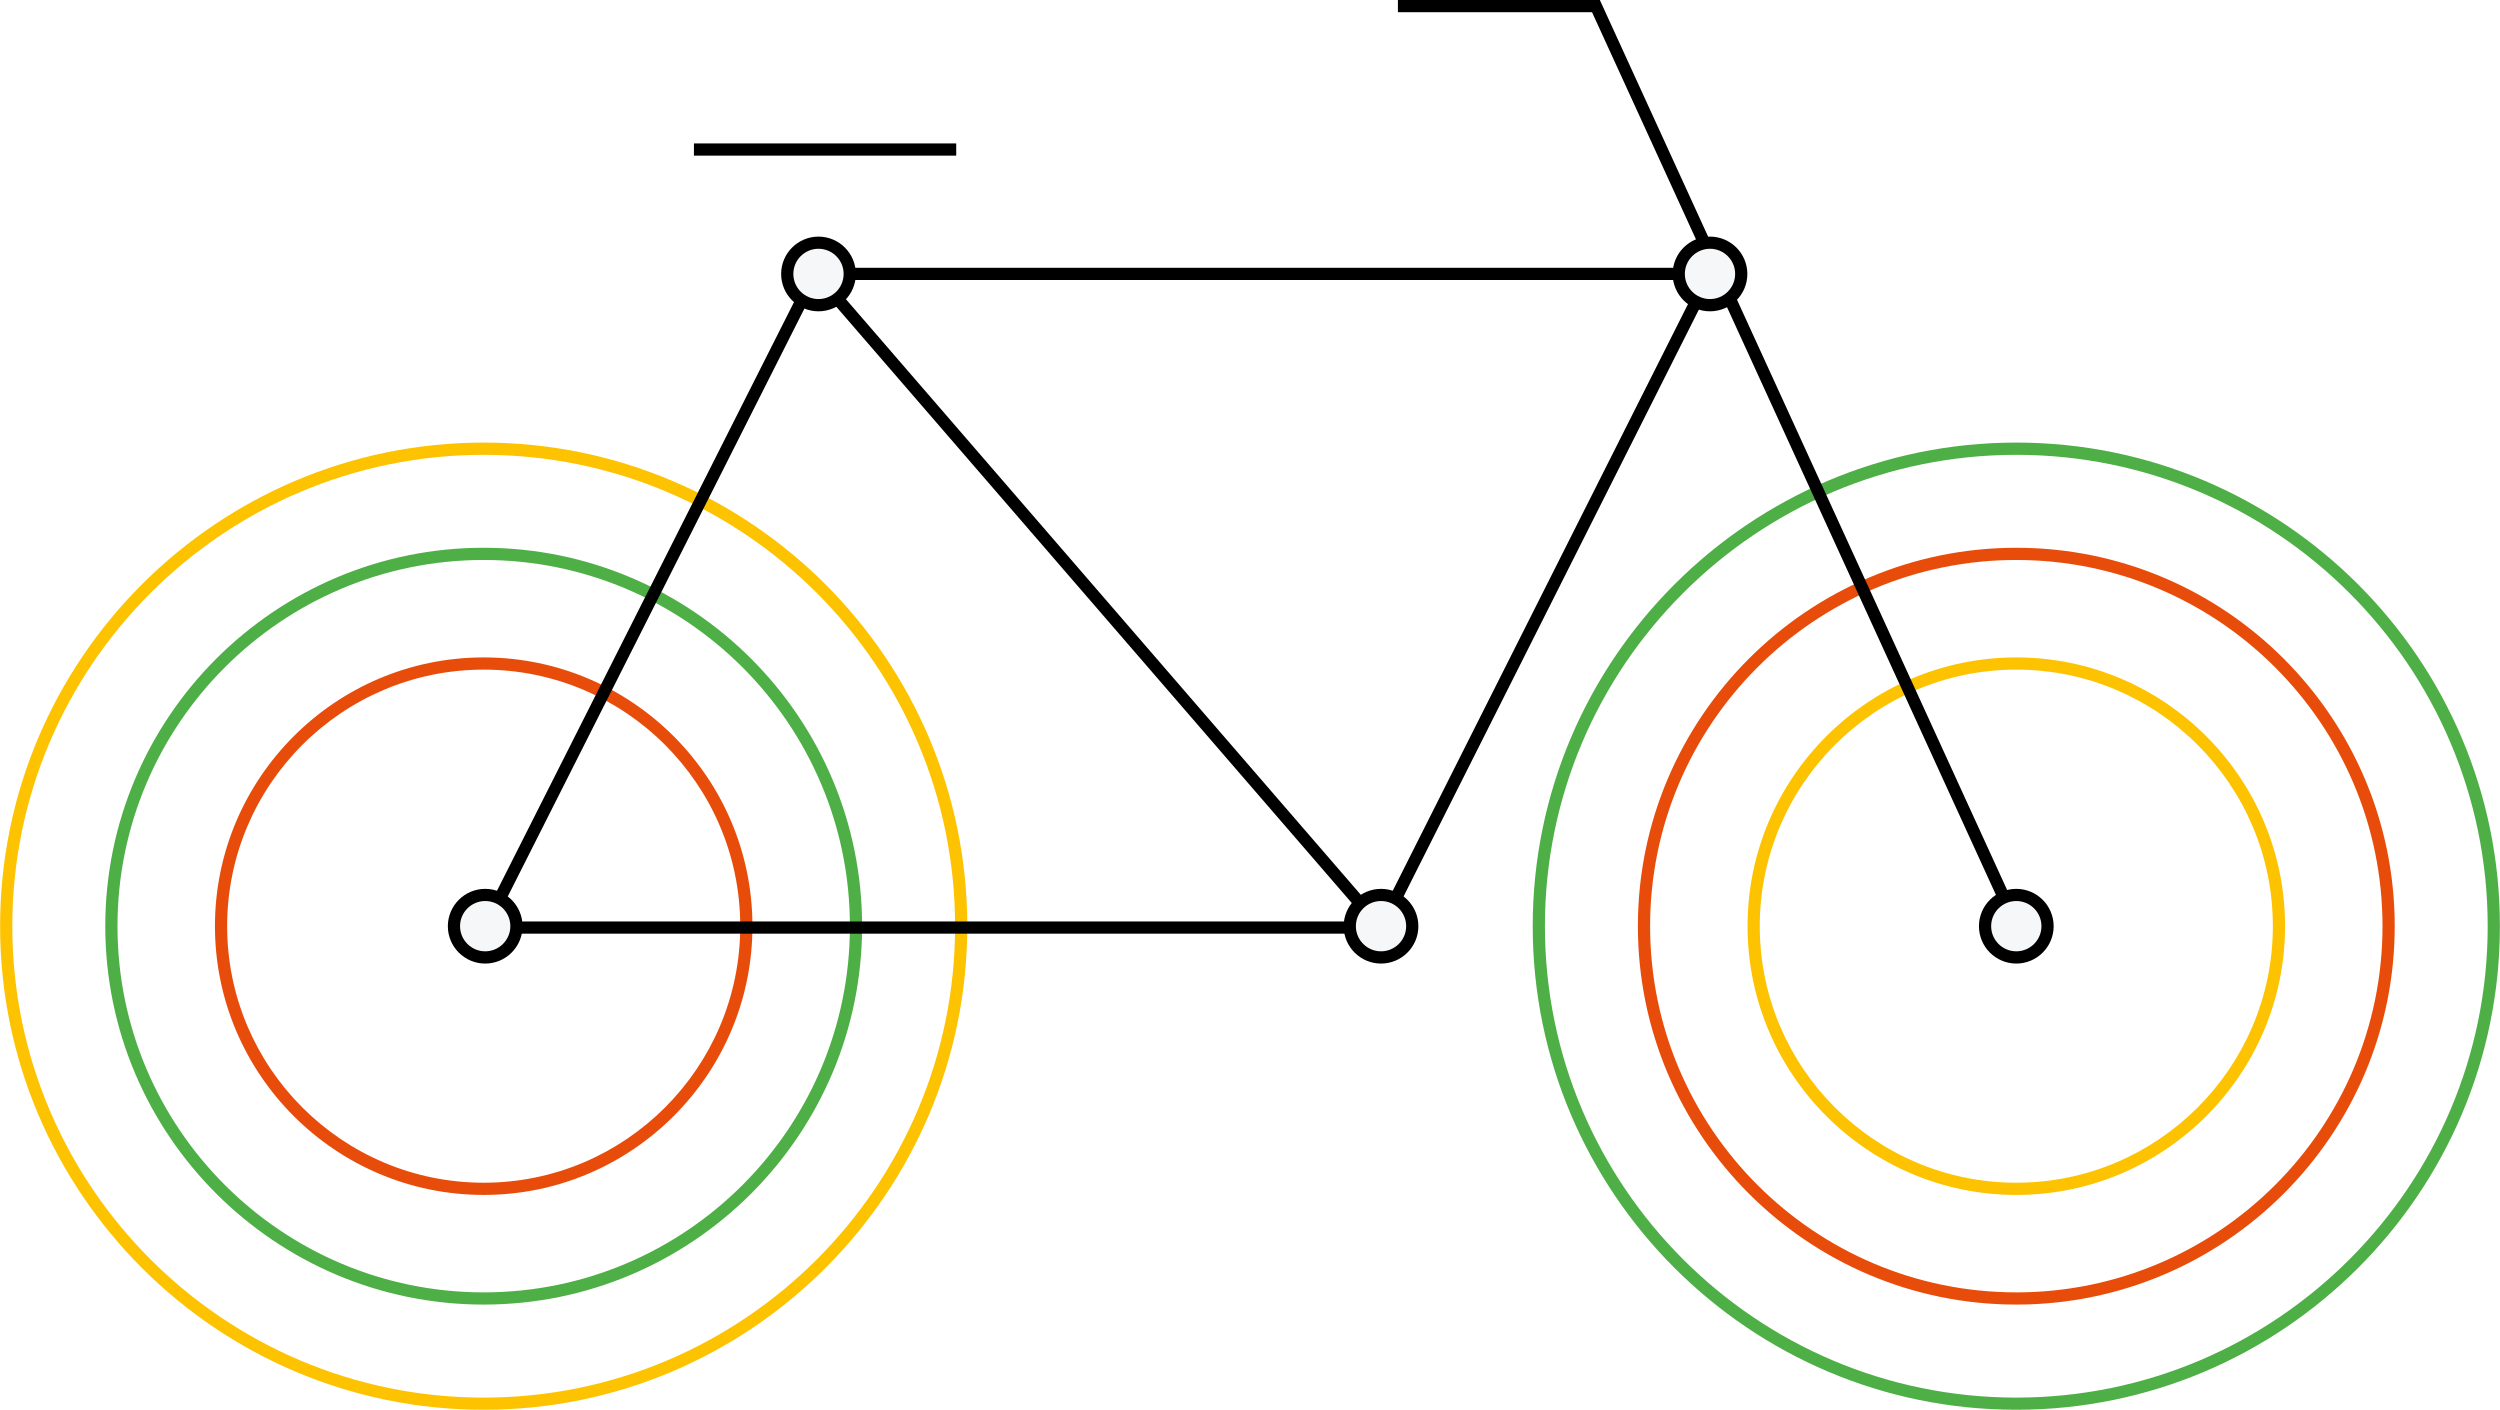
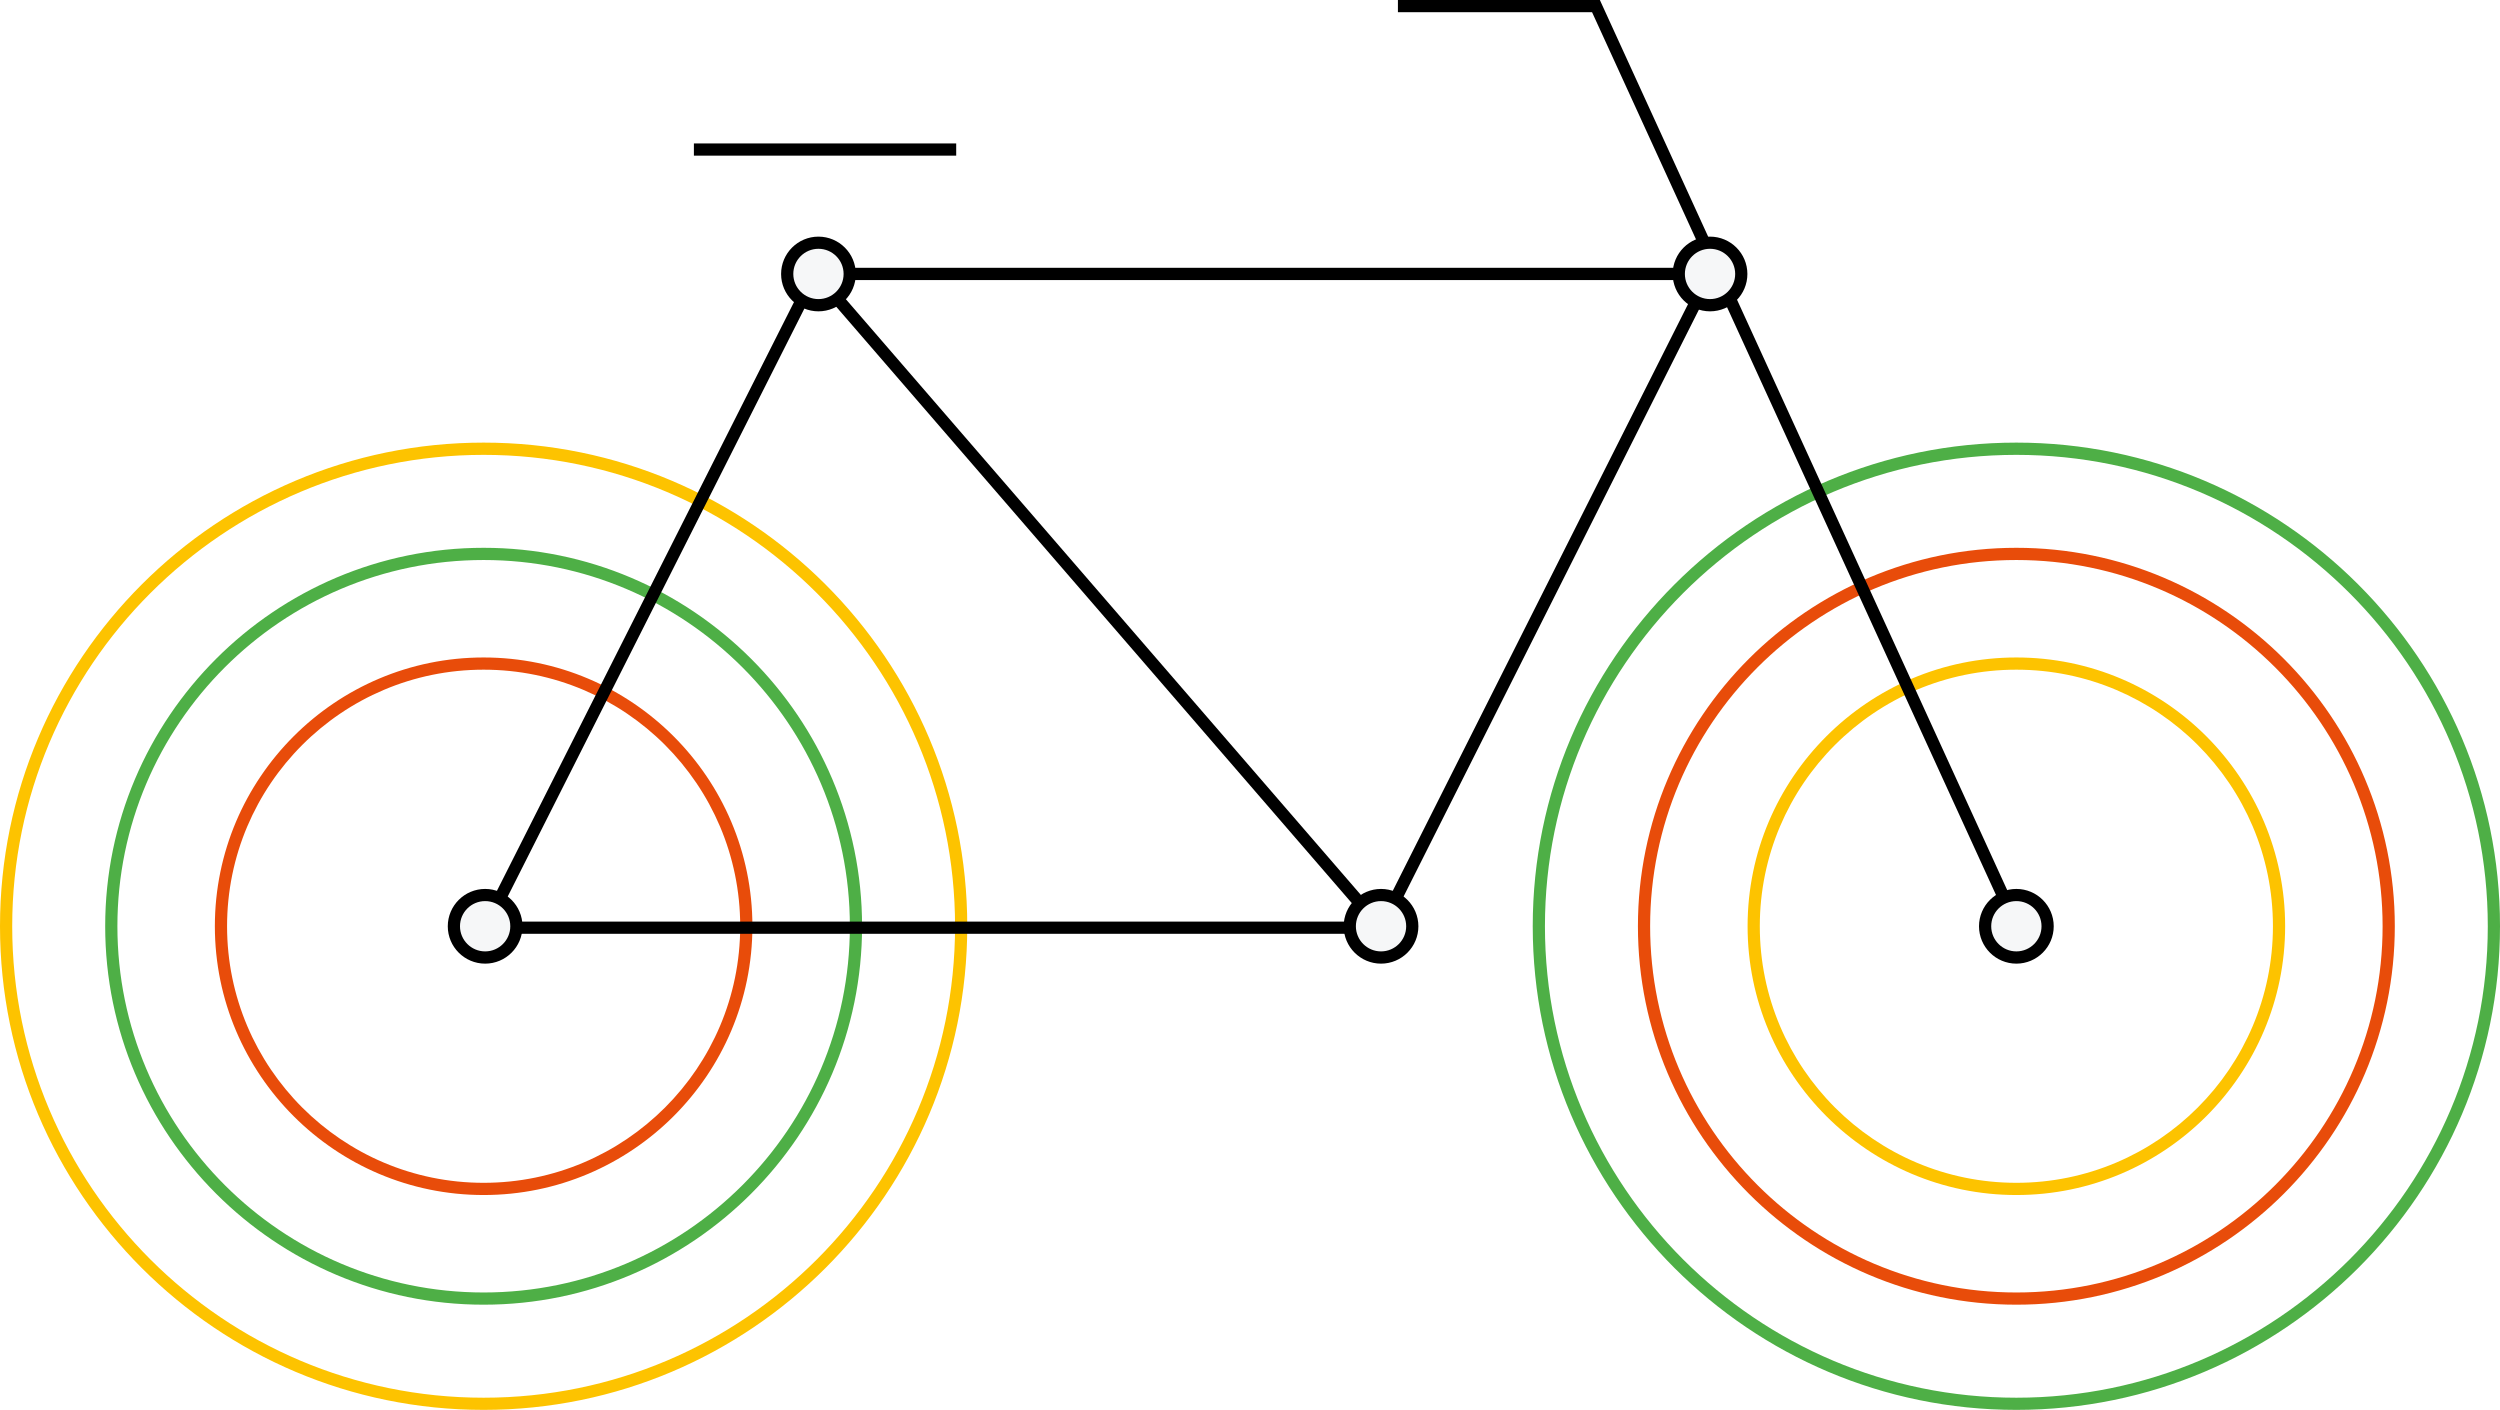
- <svg xmlns="http://www.w3.org/2000/svg" version="1.1" id="poster" x="0px" y="0px" viewBox="0 0 614.36 346.47" xml:space="preserve" width="6.4in" height="3.609in">
+ <svg xmlns="http://www.w3.org/2000/svg" version="1.1" id="poster" x="0px" y="0px" viewBox="0 0 614.36 346.47" xml:space="preserve">
  <defs id="defs49" />
  <style type="text/css" id="style2">
	.st0{fill:#FDC300;}
	.st1{fill:#4EAF46;}
	.st2{fill:#E84C0A;}
	.st3{fill:#F6F7F8;}
</style>
  <g id="g44" transform="translate(-118.02,-251.96)">
    <path class="st0" d="m 236.87,598.43 c -65.53,0 -118.85,-53.31 -118.85,-118.85 0,-65.54 53.31,-118.85 118.85,-118.85 65.53,0 118.85,53.31 118.85,118.85 0,65.54 -53.32,118.85 -118.85,118.85 z m 0,-234.69 c -63.88,0 -115.85,51.97 -115.85,115.85 0,63.88 51.97,115.85 115.85,115.85 63.88,0 115.85,-51.97 115.85,-115.85 0,-63.88 -51.97,-115.85 -115.85,-115.85 z" id="path4" />
    <path class="st1" d="m 236.87,572.58 c -51.28,0 -93,-41.72 -93,-93 0,-51.28 41.72,-93 93,-93 51.28,0 93,41.72 93,93 0,51.28 -41.72,93 -93,93 z m 0,-183 c -49.63,0 -90,40.37 -90,90 0,49.63 40.37,90 90,90 49.63,0 90,-40.37 90,-90 0,-49.63 -40.38,-90 -90,-90 z" id="path6" />
    <path class="st2" d="m 236.87,545.63 c -36.42,0 -66.05,-29.63 -66.05,-66.05 0,-36.42 29.63,-66.05 66.05,-66.05 36.42,0 66.05,29.63 66.05,66.05 0,36.42 -29.63,66.05 -66.05,66.05 z m 0,-129.1 c -34.77,0 -63.05,28.28 -63.05,63.05 0,34.77 28.28,63.05 63.05,63.05 34.77,0 63.05,-28.28 63.05,-63.05 0,-34.77 -28.29,-63.05 -63.05,-63.05 z" id="path8" />
    <path class="st1" d="m 613.53,598.43 c -65.53,0 -118.85,-53.31 -118.85,-118.85 0,-65.54 53.31,-118.85 118.85,-118.85 65.53,0 118.85,53.31 118.85,118.85 0,65.54 -53.32,118.85 -118.85,118.85 z m 0,-234.69 c -63.88,0 -115.85,51.97 -115.85,115.85 0,63.88 51.97,115.85 115.85,115.85 63.88,0 115.85,-51.97 115.85,-115.85 0,-63.88 -51.98,-115.85 -115.85,-115.85 z" id="path10" />
    <path class="st2" d="m 613.53,572.58 c -51.28,0 -93,-41.72 -93,-93 0,-51.28 41.72,-93 93,-93 51.28,0 93,41.72 93,93 0,51.28 -41.72,93 -93,93 z m 0,-183 c -49.63,0 -90,40.37 -90,90 0,49.63 40.37,90 90,90 49.63,0 90,-40.37 90,-90 0,-49.63 -40.38,-90 -90,-90 z" id="path12" />
    <path class="st0" d="m 613.53,545.63 c -36.42,0 -66.05,-29.63 -66.05,-66.05 0,-36.42 29.63,-66.05 66.05,-66.05 36.42,0 66.05,29.63 66.05,66.05 0,36.42 -29.63,66.05 -66.05,66.05 z m 0,-129.1 c -34.77,0 -63.05,28.28 -63.05,63.05 0,34.77 28.28,63.05 63.05,63.05 34.77,0 63.05,-28.28 63.05,-63.05 0,-34.77 -28.29,-63.05 -63.05,-63.05 z" id="path14" />
    <rect x="386.42" y="293.3" transform="matrix(0.7565,-0.654,0.654,0.7565,-166.8474,350.978)" width="3" height="212.5" id="rect16" />
    <polygon points="511.58,252.84 615.22,479.31 612.49,480.56 509.26,254.96 461.55,254.96 461.55,251.96 511.18,251.96 " id="polygon18" />
    <path d="M 458.33,481.43 H 234.81 l 1.1,-2.18 81.48,-161.48 h 223.3 z m -218.65,-3 h 216.8 L 535.82,320.78 H 319.23 Z" id="path20" />
    <rect x="288.54" y="287.21" width="64.46" height="3" id="rect22" />
    <circle class="st3" cx="237.24" cy="479.58" r="7.68" id="circle24" />
    <path d="m 237.24,488.77 c -5.06,0 -9.18,-4.12 -9.18,-9.18 0,-5.06 4.12,-9.18 9.18,-9.18 5.06,0 9.18,4.12 9.18,9.18 0,5.06 -4.11,9.18 -9.18,9.18 z m 0,-15.37 c -3.41,0 -6.18,2.77 -6.18,6.18 0,3.41 2.77,6.18 6.18,6.18 3.41,0 6.18,-2.77 6.18,-6.18 0,-3.41 -2.77,-6.18 -6.18,-6.18 z" id="path26" />
    <circle class="st3" cx="457.4" cy="479.58" r="7.68" id="circle28" />
    <path d="m 457.4,488.77 c -5.06,0 -9.18,-4.12 -9.18,-9.18 0,-5.06 4.12,-9.18 9.18,-9.18 5.06,0 9.18,4.12 9.18,9.18 0,5.06 -4.11,9.18 -9.18,9.18 z m 0,-15.37 c -3.41,0 -6.18,2.77 -6.18,6.18 0,3.41 2.77,6.18 6.18,6.18 3.41,0 6.18,-2.77 6.18,-6.18 0,-3.41 -2.77,-6.18 -6.18,-6.18 z" id="path30" />
    <circle class="st3" cx="613.53" cy="479.58" r="7.68" id="circle32" />
    <path d="m 613.53,488.77 c -5.06,0 -9.18,-4.12 -9.18,-9.18 0,-5.06 4.12,-9.18 9.18,-9.18 5.06,0 9.18,4.12 9.18,9.18 0,5.06 -4.12,9.18 -9.18,9.18 z m 0,-15.37 c -3.41,0 -6.18,2.77 -6.18,6.18 0,3.41 2.77,6.18 6.18,6.18 3.41,0 6.18,-2.77 6.18,-6.18 0,-3.41 -2.77,-6.18 -6.18,-6.18 z" id="path34" />
    <circle class="st3" cx="538.25" cy="319.28" r="7.68" id="circle36" />
    <path d="m 538.25,328.47 c -5.06,0 -9.18,-4.12 -9.18,-9.18 0,-5.06 4.12,-9.18 9.18,-9.18 5.06,0 9.18,4.12 9.18,9.18 0,5.06 -4.11,9.18 -9.18,9.18 z m 0,-15.37 c -3.41,0 -6.18,2.77 -6.18,6.18 0,3.41 2.77,6.18 6.18,6.18 3.41,0 6.18,-2.77 6.18,-6.18 0,-3.41 -2.77,-6.18 -6.18,-6.18 z" id="path38" />
    <circle class="st3" cx="319.15" cy="319.28" r="7.68" id="circle40" />
    <path d="m 319.15,328.47 c -5.06,0 -9.18,-4.12 -9.18,-9.18 0,-5.06 4.12,-9.18 9.18,-9.18 5.06,0 9.18,4.12 9.18,9.18 0,5.06 -4.12,9.18 -9.18,9.18 z m 0,-15.37 c -3.41,0 -6.18,2.77 -6.18,6.18 0,3.41 2.77,6.18 6.18,6.18 3.41,0 6.18,-2.77 6.18,-6.18 0,-3.41 -2.77,-6.18 -6.18,-6.18 z" id="path42" />
  </g>
</svg>
